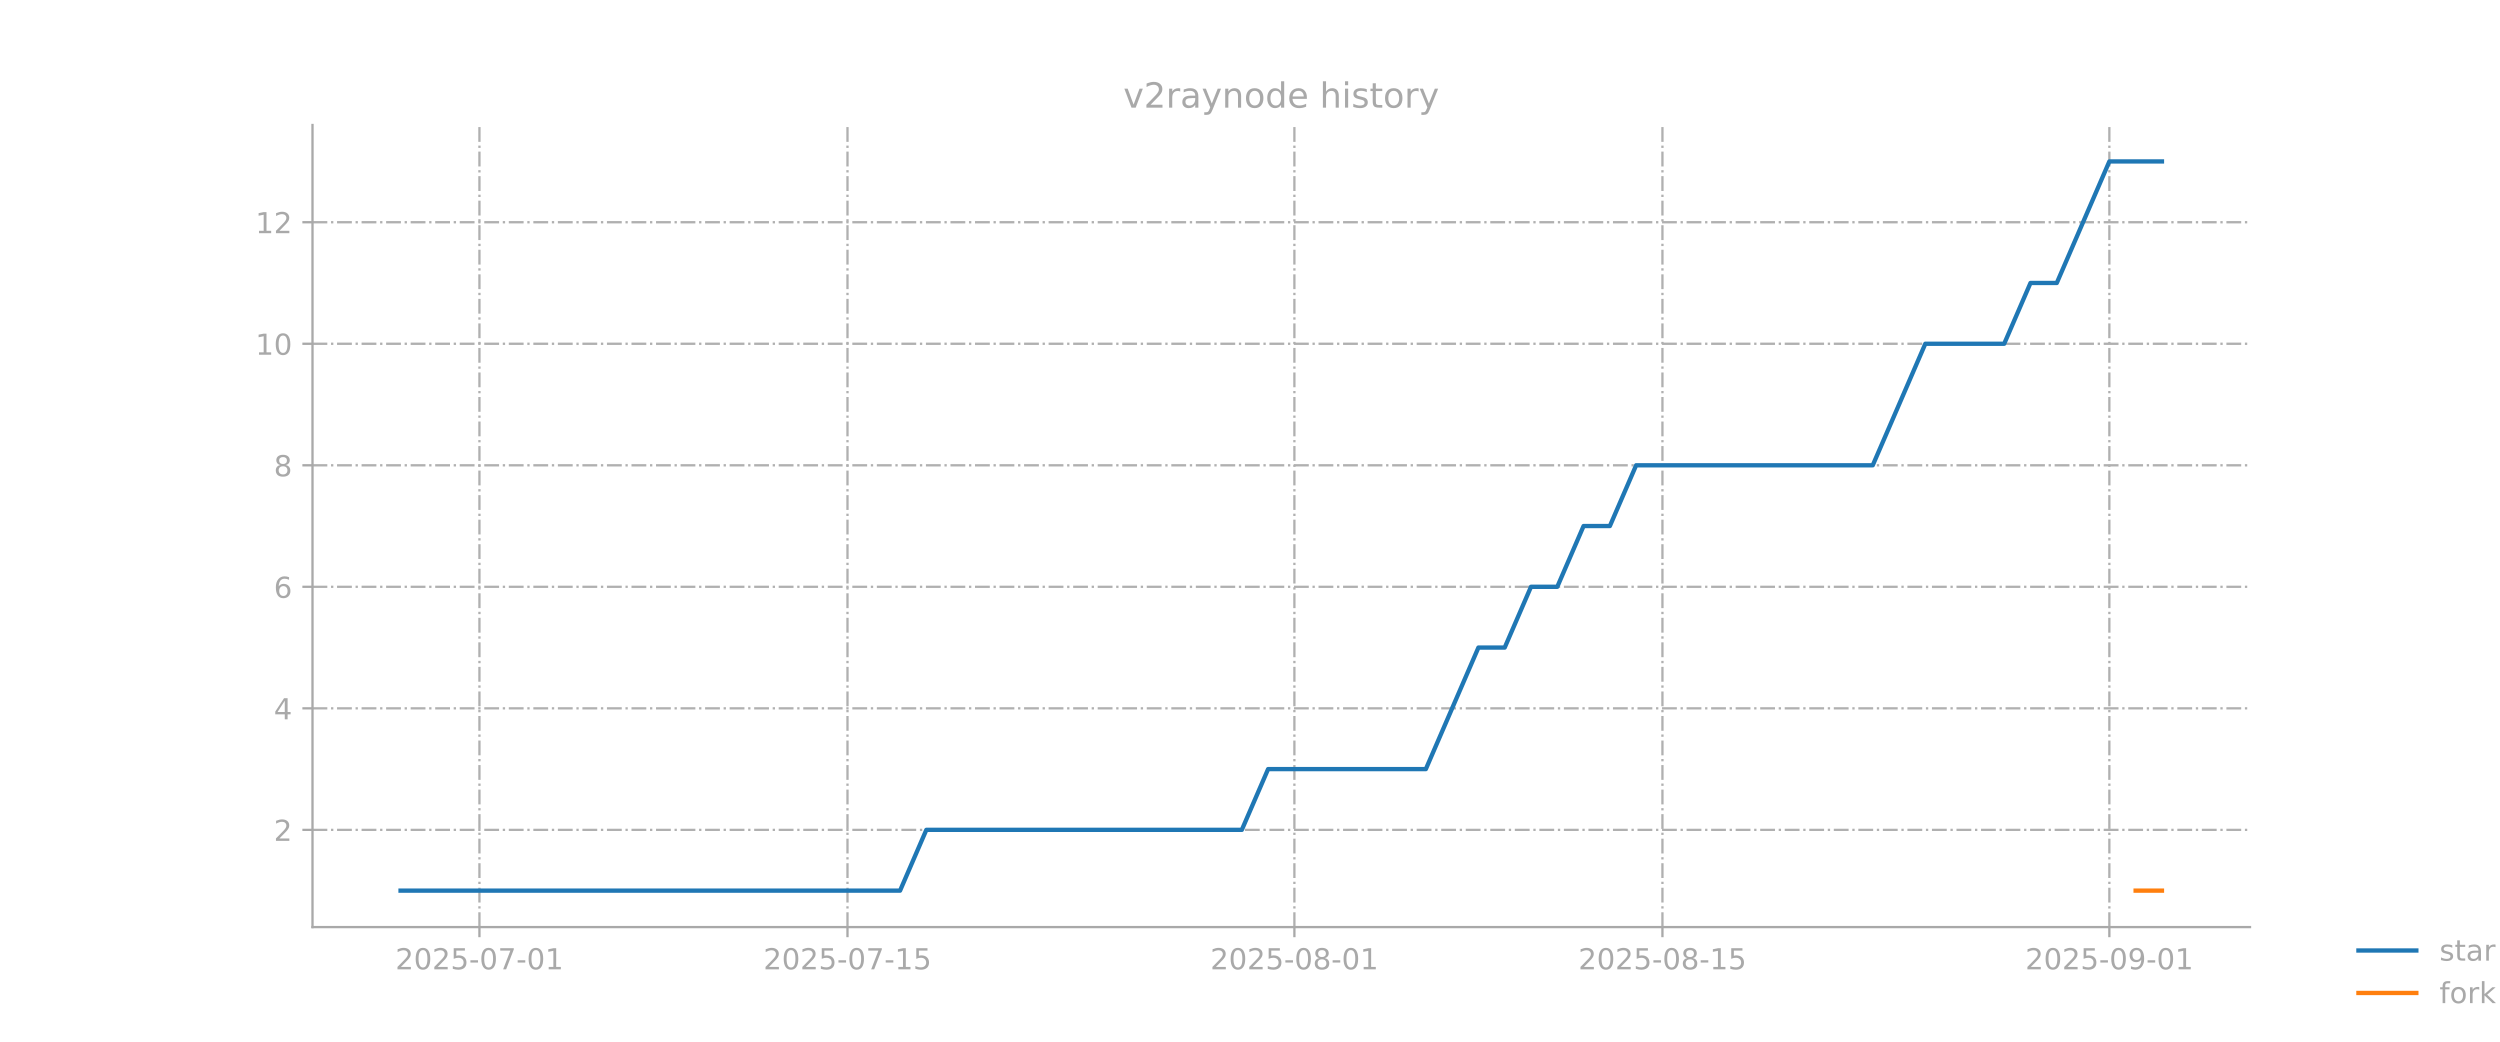
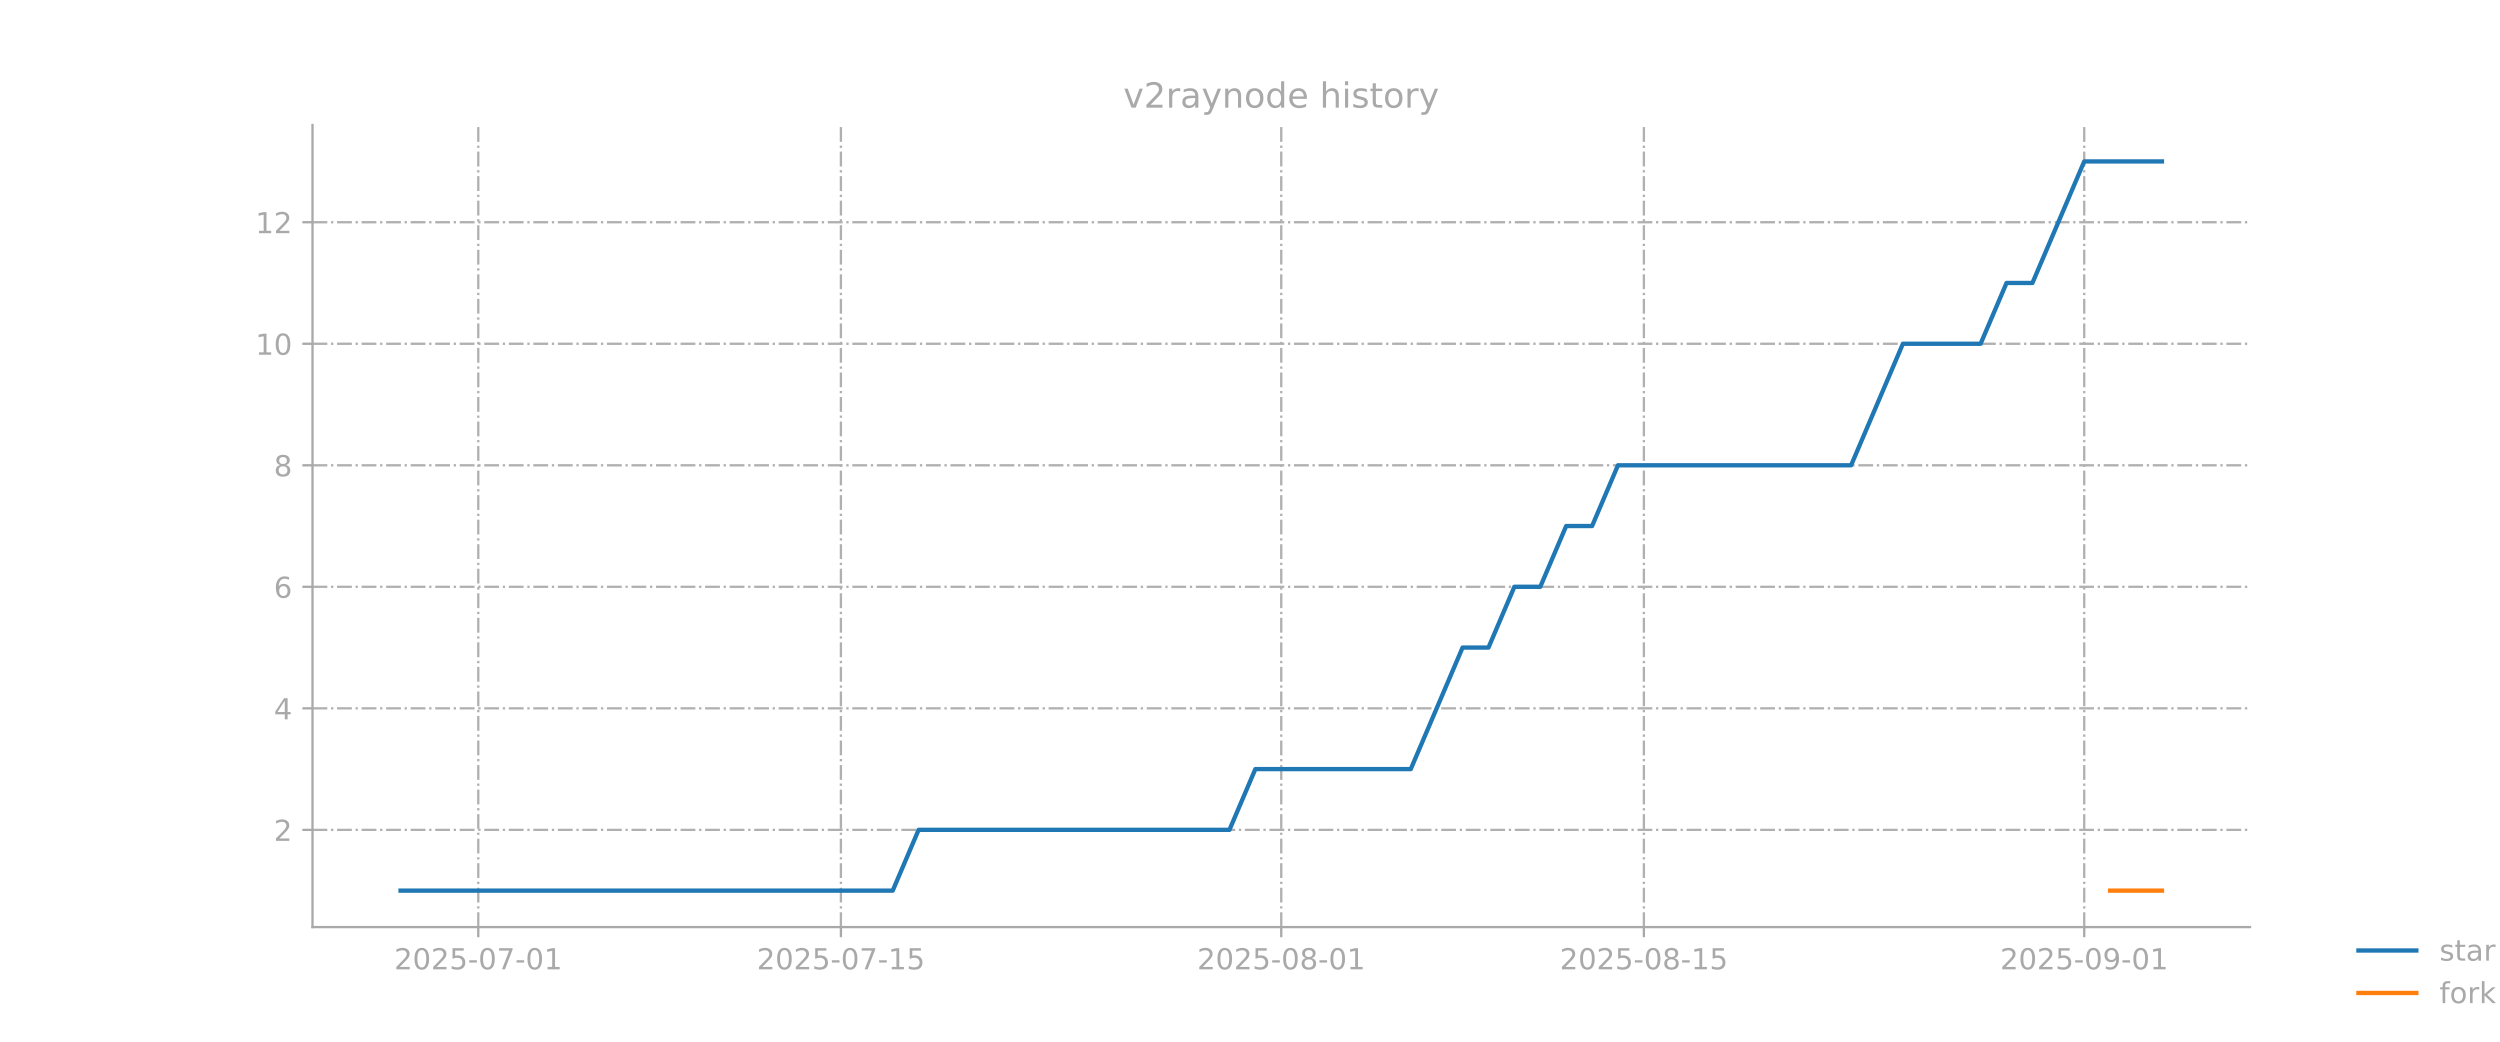
<svg xmlns="http://www.w3.org/2000/svg" xmlns:xlink="http://www.w3.org/1999/xlink" width="864pt" height="360pt" viewBox="0 0 864 360" version="1.1">
  <defs>
    <style type="text/css">*{stroke-linejoin: round; stroke-linecap: butt}</style>
  </defs>
  <g id="figure_1">
    <g id="patch_1">
      <path d="M 0 360  L 864 360  L 864 0  L 0 0  L 0 360  z " style="fill: none; opacity: 0" />
    </g>
    <g id="axes_1">
      <g id="patch_2">
        <path d="M 108 320.4  L 777.6 320.4  L 777.6 43.2  L 108 43.2  L 108 320.4  z " style="fill: none; opacity: 0" />
      </g>
      <g id="matplotlib.axis_1">
        <g id="xtick_1">
          <g id="line2d_1">
-             <path d="M 165.693 320.4  L 165.693 43.2  " clip-path="url(#p4f92b508c9)" style="fill: none; stroke-dasharray: 5.12,1.28,0.8,1.28; stroke-dashoffset: 0; stroke: #b0b0b0; stroke-width: 0.8" />
+             <path d="M 165.292 320.4  L 165.292 43.2  " clip-path="url(#pe88007d9c1)" style="fill: none; stroke-dasharray: 5.12,1.28,0.8,1.28; stroke-dashoffset: 0; stroke: #b0b0b0; stroke-width: 0.8" />
          </g>
          <g id="line2d_2">
            <defs>
-               <path id="mce7ef83ff1" d="M 0 0  L 0 3.5  " style="stroke: #a9a9a9; stroke-width: 0.8" />
+               <path id="m174db001c8" d="M 0 0  L 0 3.5  " style="stroke: #a9a9a9; stroke-width: 0.8" />
            </defs>
            <g>
-               <use xlink:href="#mce7ef83ff1" x="165.693" y="320.4" style="fill: #a9a9a9; stroke: #a9a9a9; stroke-width: 0.8" />
+               <use xlink:href="#m174db001c8" x="165.292" y="320.4" style="fill: #a9a9a9; stroke: #a9a9a9; stroke-width: 0.8" />
            </g>
          </g>
          <g id="text_1">
-             <g style="fill: #a9a9a9" transform="translate(136.635 334.9984) scale(0.1 -0.1)">
+             <g style="fill: #a9a9a9" transform="translate(136.2342 334.9984) scale(0.1 -0.1)">
              <defs>
                <path id="DejaVuSans-32" d="M 1228 531  L 3431 531  L 3431 0  L 469 0  L 469 531  Q 828 903 1448 1529  Q 2069 2156 2228 2338  Q 2531 2678 2651 2914  Q 2772 3150 2772 3378  Q 2772 3750 2511 3984  Q 2250 4219 1831 4219  Q 1534 4219 1204 4116  Q 875 4013 500 3803  L 500 4441  Q 881 4594 1212 4672  Q 1544 4750 1819 4750  Q 2544 4750 2975 4387  Q 3406 4025 3406 3419  Q 3406 3131 3298 2873  Q 3191 2616 2906 2266  Q 2828 2175 2409 1742  Q 1991 1309 1228 531  z " transform="scale(0.015625)" />
                <path id="DejaVuSans-30" d="M 2034 4250  Q 1547 4250 1301 3770  Q 1056 3291 1056 2328  Q 1056 1369 1301 889  Q 1547 409 2034 409  Q 2525 409 2770 889  Q 3016 1369 3016 2328  Q 3016 3291 2770 3770  Q 2525 4250 2034 4250  z M 2034 4750  Q 2819 4750 3233 4129  Q 3647 3509 3647 2328  Q 3647 1150 3233 529  Q 2819 -91 2034 -91  Q 1250 -91 836 529  Q 422 1150 422 2328  Q 422 3509 836 4129  Q 1250 4750 2034 4750  z " transform="scale(0.015625)" />
                <path id="DejaVuSans-35" d="M 691 4666  L 3169 4666  L 3169 4134  L 1269 4134  L 1269 2991  Q 1406 3038 1543 3061  Q 1681 3084 1819 3084  Q 2600 3084 3056 2656  Q 3513 2228 3513 1497  Q 3513 744 3044 326  Q 2575 -91 1722 -91  Q 1428 -91 1123 -41  Q 819 9 494 109  L 494 744  Q 775 591 1075 516  Q 1375 441 1709 441  Q 2250 441 2565 725  Q 2881 1009 2881 1497  Q 2881 1984 2565 2268  Q 2250 2553 1709 2553  Q 1456 2553 1204 2497  Q 953 2441 691 2322  L 691 4666  z " transform="scale(0.015625)" />
                <path id="DejaVuSans-2d" d="M 313 2009  L 1997 2009  L 1997 1497  L 313 1497  L 313 2009  z " transform="scale(0.015625)" />
                <path id="DejaVuSans-37" d="M 525 4666  L 3525 4666  L 3525 4397  L 1831 0  L 1172 0  L 2766 4134  L 525 4134  L 525 4666  z " transform="scale(0.015625)" />
                <path id="DejaVuSans-31" d="M 794 531  L 1825 531  L 1825 4091  L 703 3866  L 703 4441  L 1819 4666  L 2450 4666  L 2450 531  L 3481 531  L 3481 0  L 794 0  L 794 531  z " transform="scale(0.015625)" />
              </defs>
              <use xlink:href="#DejaVuSans-32" />
              <use xlink:href="#DejaVuSans-30" transform="translate(63.62305 0)" />
              <use xlink:href="#DejaVuSans-32" transform="translate(127.2461 0)" />
              <use xlink:href="#DejaVuSans-35" transform="translate(190.8691 0)" />
              <use xlink:href="#DejaVuSans-2d" transform="translate(254.4922 0)" />
              <use xlink:href="#DejaVuSans-30" transform="translate(290.5762 0)" />
              <use xlink:href="#DejaVuSans-37" transform="translate(354.1992 0)" />
              <use xlink:href="#DejaVuSans-2d" transform="translate(417.8223 0)" />
              <use xlink:href="#DejaVuSans-30" transform="translate(453.9062 0)" />
              <use xlink:href="#DejaVuSans-31" transform="translate(517.5293 0)" />
            </g>
          </g>
        </g>
        <g id="xtick_2">
          <g id="line2d_3">
-             <path d="M 292.89 320.4  L 292.89 43.2  " clip-path="url(#p4f92b508c9)" style="fill: none; stroke-dasharray: 5.12,1.28,0.8,1.28; stroke-dashoffset: 0; stroke: #b0b0b0; stroke-width: 0.8" />
+             <path d="M 290.618 320.4  L 290.618 43.2  " clip-path="url(#pe88007d9c1)" style="fill: none; stroke-dasharray: 5.12,1.28,0.8,1.28; stroke-dashoffset: 0; stroke: #b0b0b0; stroke-width: 0.8" />
          </g>
          <g id="line2d_4">
            <g>
-               <use xlink:href="#mce7ef83ff1" x="292.89" y="320.4" style="fill: #a9a9a9; stroke: #a9a9a9; stroke-width: 0.8" />
+               <use xlink:href="#m174db001c8" x="290.618" y="320.4" style="fill: #a9a9a9; stroke: #a9a9a9; stroke-width: 0.8" />
            </g>
          </g>
          <g id="text_2">
-             <g style="fill: #a9a9a9" transform="translate(263.8317 334.9984) scale(0.1 -0.1)">
+             <g style="fill: #a9a9a9" transform="translate(261.5604 334.9984) scale(0.1 -0.1)">
              <use xlink:href="#DejaVuSans-32" />
              <use xlink:href="#DejaVuSans-30" transform="translate(63.62305 0)" />
              <use xlink:href="#DejaVuSans-32" transform="translate(127.2461 0)" />
              <use xlink:href="#DejaVuSans-35" transform="translate(190.8691 0)" />
              <use xlink:href="#DejaVuSans-2d" transform="translate(254.4922 0)" />
              <use xlink:href="#DejaVuSans-30" transform="translate(290.5762 0)" />
              <use xlink:href="#DejaVuSans-37" transform="translate(354.1992 0)" />
              <use xlink:href="#DejaVuSans-2d" transform="translate(417.8223 0)" />
              <use xlink:href="#DejaVuSans-31" transform="translate(453.9062 0)" />
              <use xlink:href="#DejaVuSans-35" transform="translate(517.5293 0)" />
            </g>
          </g>
        </g>
        <g id="xtick_3">
          <g id="line2d_5">
-             <path d="M 447.343 320.4  L 447.343 43.2  " clip-path="url(#p4f92b508c9)" style="fill: none; stroke-dasharray: 5.12,1.28,0.8,1.28; stroke-dashoffset: 0; stroke: #b0b0b0; stroke-width: 0.8" />
+             <path d="M 442.8 320.4  L 442.8 43.2  " clip-path="url(#pe88007d9c1)" style="fill: none; stroke-dasharray: 5.12,1.28,0.8,1.28; stroke-dashoffset: 0; stroke: #b0b0b0; stroke-width: 0.8" />
          </g>
          <g id="line2d_6">
            <g>
-               <use xlink:href="#mce7ef83ff1" x="447.343" y="320.4" style="fill: #a9a9a9; stroke: #a9a9a9; stroke-width: 0.8" />
+               <use xlink:href="#m174db001c8" x="442.8" y="320.4" style="fill: #a9a9a9; stroke: #a9a9a9; stroke-width: 0.8" />
            </g>
          </g>
          <g id="text_3">
-             <g style="fill: #a9a9a9" transform="translate(418.2849 334.9984) scale(0.1 -0.1)">
+             <g style="fill: #a9a9a9" transform="translate(413.7422 334.9984) scale(0.1 -0.1)">
              <defs>
                <path id="DejaVuSans-38" d="M 2034 2216  Q 1584 2216 1326 1975  Q 1069 1734 1069 1313  Q 1069 891 1326 650  Q 1584 409 2034 409  Q 2484 409 2743 651  Q 3003 894 3003 1313  Q 3003 1734 2745 1975  Q 2488 2216 2034 2216  z M 1403 2484  Q 997 2584 770 2862  Q 544 3141 544 3541  Q 544 4100 942 4425  Q 1341 4750 2034 4750  Q 2731 4750 3128 4425  Q 3525 4100 3525 3541  Q 3525 3141 3298 2862  Q 3072 2584 2669 2484  Q 3125 2378 3379 2068  Q 3634 1759 3634 1313  Q 3634 634 3220 271  Q 2806 -91 2034 -91  Q 1263 -91 848 271  Q 434 634 434 1313  Q 434 1759 690 2068  Q 947 2378 1403 2484  z M 1172 3481  Q 1172 3119 1398 2916  Q 1625 2713 2034 2713  Q 2441 2713 2670 2916  Q 2900 3119 2900 3481  Q 2900 3844 2670 4047  Q 2441 4250 2034 4250  Q 1625 4250 1398 4047  Q 1172 3844 1172 3481  z " transform="scale(0.015625)" />
              </defs>
              <use xlink:href="#DejaVuSans-32" />
              <use xlink:href="#DejaVuSans-30" transform="translate(63.62305 0)" />
              <use xlink:href="#DejaVuSans-32" transform="translate(127.2461 0)" />
              <use xlink:href="#DejaVuSans-35" transform="translate(190.8691 0)" />
              <use xlink:href="#DejaVuSans-2d" transform="translate(254.4922 0)" />
              <use xlink:href="#DejaVuSans-30" transform="translate(290.5762 0)" />
              <use xlink:href="#DejaVuSans-38" transform="translate(354.1992 0)" />
              <use xlink:href="#DejaVuSans-2d" transform="translate(417.8223 0)" />
              <use xlink:href="#DejaVuSans-30" transform="translate(453.9062 0)" />
              <use xlink:href="#DejaVuSans-31" transform="translate(517.5293 0)" />
            </g>
          </g>
        </g>
        <g id="xtick_4">
          <g id="line2d_7">
-             <path d="M 574.539 320.4  L 574.539 43.2  " clip-path="url(#p4f92b508c9)" style="fill: none; stroke-dasharray: 5.12,1.28,0.8,1.28; stroke-dashoffset: 0; stroke: #b0b0b0; stroke-width: 0.8" />
+             <path d="M 568.126 320.4  L 568.126 43.2  " clip-path="url(#pe88007d9c1)" style="fill: none; stroke-dasharray: 5.12,1.28,0.8,1.28; stroke-dashoffset: 0; stroke: #b0b0b0; stroke-width: 0.8" />
          </g>
          <g id="line2d_8">
            <g>
-               <use xlink:href="#mce7ef83ff1" x="574.539" y="320.4" style="fill: #a9a9a9; stroke: #a9a9a9; stroke-width: 0.8" />
+               <use xlink:href="#m174db001c8" x="568.126" y="320.4" style="fill: #a9a9a9; stroke: #a9a9a9; stroke-width: 0.8" />
            </g>
          </g>
          <g id="text_4">
-             <g style="fill: #a9a9a9" transform="translate(545.4817 334.9984) scale(0.1 -0.1)">
+             <g style="fill: #a9a9a9" transform="translate(539.0684 334.9984) scale(0.1 -0.1)">
              <use xlink:href="#DejaVuSans-32" />
              <use xlink:href="#DejaVuSans-30" transform="translate(63.62305 0)" />
              <use xlink:href="#DejaVuSans-32" transform="translate(127.2461 0)" />
              <use xlink:href="#DejaVuSans-35" transform="translate(190.8691 0)" />
              <use xlink:href="#DejaVuSans-2d" transform="translate(254.4922 0)" />
              <use xlink:href="#DejaVuSans-30" transform="translate(290.5762 0)" />
              <use xlink:href="#DejaVuSans-38" transform="translate(354.1992 0)" />
              <use xlink:href="#DejaVuSans-2d" transform="translate(417.8223 0)" />
              <use xlink:href="#DejaVuSans-31" transform="translate(453.9062 0)" />
              <use xlink:href="#DejaVuSans-35" transform="translate(517.5293 0)" />
            </g>
          </g>
        </g>
        <g id="xtick_5">
          <g id="line2d_9">
-             <path d="M 728.993 320.4  L 728.993 43.2  " clip-path="url(#p4f92b508c9)" style="fill: none; stroke-dasharray: 5.12,1.28,0.8,1.28; stroke-dashoffset: 0; stroke: #b0b0b0; stroke-width: 0.8" />
+             <path d="M 720.308 320.4  L 720.308 43.2  " clip-path="url(#pe88007d9c1)" style="fill: none; stroke-dasharray: 5.12,1.28,0.8,1.28; stroke-dashoffset: 0; stroke: #b0b0b0; stroke-width: 0.8" />
          </g>
          <g id="line2d_10">
            <g>
-               <use xlink:href="#mce7ef83ff1" x="728.993" y="320.4" style="fill: #a9a9a9; stroke: #a9a9a9; stroke-width: 0.8" />
+               <use xlink:href="#m174db001c8" x="720.308" y="320.4" style="fill: #a9a9a9; stroke: #a9a9a9; stroke-width: 0.8" />
            </g>
          </g>
          <g id="text_5">
-             <g style="fill: #a9a9a9" transform="translate(699.9349 334.9984) scale(0.1 -0.1)">
+             <g style="fill: #a9a9a9" transform="translate(691.2502 334.9984) scale(0.1 -0.1)">
              <defs>
                <path id="DejaVuSans-39" d="M 703 97  L 703 672  Q 941 559 1184 500  Q 1428 441 1663 441  Q 2288 441 2617 861  Q 2947 1281 2994 2138  Q 2813 1869 2534 1725  Q 2256 1581 1919 1581  Q 1219 1581 811 2004  Q 403 2428 403 3163  Q 403 3881 828 4315  Q 1253 4750 1959 4750  Q 2769 4750 3195 4129  Q 3622 3509 3622 2328  Q 3622 1225 3098 567  Q 2575 -91 1691 -91  Q 1453 -91 1209 -44  Q 966 3 703 97  z M 1959 2075  Q 2384 2075 2632 2365  Q 2881 2656 2881 3163  Q 2881 3666 2632 3958  Q 2384 4250 1959 4250  Q 1534 4250 1286 3958  Q 1038 3666 1038 3163  Q 1038 2656 1286 2365  Q 1534 2075 1959 2075  z " transform="scale(0.015625)" />
              </defs>
              <use xlink:href="#DejaVuSans-32" />
              <use xlink:href="#DejaVuSans-30" transform="translate(63.62305 0)" />
              <use xlink:href="#DejaVuSans-32" transform="translate(127.2461 0)" />
              <use xlink:href="#DejaVuSans-35" transform="translate(190.8691 0)" />
              <use xlink:href="#DejaVuSans-2d" transform="translate(254.4922 0)" />
              <use xlink:href="#DejaVuSans-30" transform="translate(290.5762 0)" />
              <use xlink:href="#DejaVuSans-39" transform="translate(354.1992 0)" />
              <use xlink:href="#DejaVuSans-2d" transform="translate(417.8223 0)" />
              <use xlink:href="#DejaVuSans-30" transform="translate(453.9062 0)" />
              <use xlink:href="#DejaVuSans-31" transform="translate(517.5293 0)" />
            </g>
          </g>
        </g>
      </g>
      <g id="matplotlib.axis_2">
        <g id="ytick_1">
          <g id="line2d_11">
-             <path d="M 108 286.8  L 777.6 286.8  " clip-path="url(#p4f92b508c9)" style="fill: none; stroke-dasharray: 5.12,1.28,0.8,1.28; stroke-dashoffset: 0; stroke: #b0b0b0; stroke-width: 0.8" />
+             <path d="M 108 286.8  L 777.6 286.8  " clip-path="url(#pe88007d9c1)" style="fill: none; stroke-dasharray: 5.12,1.28,0.8,1.28; stroke-dashoffset: 0; stroke: #b0b0b0; stroke-width: 0.8" />
          </g>
          <g id="line2d_12">
            <defs>
-               <path id="m2454f78657" d="M 0 0  L -3.5 0  " style="stroke: #a9a9a9; stroke-width: 0.8" />
+               <path id="m6d0daec310" d="M 0 0  L -3.5 0  " style="stroke: #a9a9a9; stroke-width: 0.8" />
            </defs>
            <g>
-               <use xlink:href="#m2454f78657" x="108" y="286.8" style="fill: #a9a9a9; stroke: #a9a9a9; stroke-width: 0.8" />
+               <use xlink:href="#m6d0daec310" x="108" y="286.8" style="fill: #a9a9a9; stroke: #a9a9a9; stroke-width: 0.8" />
            </g>
          </g>
          <g id="text_6">
            <g style="fill: #a9a9a9" transform="translate(94.6375 290.5992) scale(0.1 -0.1)">
              <use xlink:href="#DejaVuSans-32" />
            </g>
          </g>
        </g>
        <g id="ytick_2">
          <g id="line2d_13">
-             <path d="M 108 244.8  L 777.6 244.8  " clip-path="url(#p4f92b508c9)" style="fill: none; stroke-dasharray: 5.12,1.28,0.8,1.28; stroke-dashoffset: 0; stroke: #b0b0b0; stroke-width: 0.8" />
+             <path d="M 108 244.8  L 777.6 244.8  " clip-path="url(#pe88007d9c1)" style="fill: none; stroke-dasharray: 5.12,1.28,0.8,1.28; stroke-dashoffset: 0; stroke: #b0b0b0; stroke-width: 0.8" />
          </g>
          <g id="line2d_14">
            <g>
-               <use xlink:href="#m2454f78657" x="108" y="244.8" style="fill: #a9a9a9; stroke: #a9a9a9; stroke-width: 0.8" />
+               <use xlink:href="#m6d0daec310" x="108" y="244.8" style="fill: #a9a9a9; stroke: #a9a9a9; stroke-width: 0.8" />
            </g>
          </g>
          <g id="text_7">
            <g style="fill: #a9a9a9" transform="translate(94.6375 248.5992) scale(0.1 -0.1)">
              <defs>
                <path id="DejaVuSans-34" d="M 2419 4116  L 825 1625  L 2419 1625  L 2419 4116  z M 2253 4666  L 3047 4666  L 3047 1625  L 3713 1625  L 3713 1100  L 3047 1100  L 3047 0  L 2419 0  L 2419 1100  L 313 1100  L 313 1709  L 2253 4666  z " transform="scale(0.015625)" />
              </defs>
              <use xlink:href="#DejaVuSans-34" />
            </g>
          </g>
        </g>
        <g id="ytick_3">
          <g id="line2d_15">
-             <path d="M 108 202.8  L 777.6 202.8  " clip-path="url(#p4f92b508c9)" style="fill: none; stroke-dasharray: 5.12,1.28,0.8,1.28; stroke-dashoffset: 0; stroke: #b0b0b0; stroke-width: 0.8" />
+             <path d="M 108 202.8  L 777.6 202.8  " clip-path="url(#pe88007d9c1)" style="fill: none; stroke-dasharray: 5.12,1.28,0.8,1.28; stroke-dashoffset: 0; stroke: #b0b0b0; stroke-width: 0.8" />
          </g>
          <g id="line2d_16">
            <g>
-               <use xlink:href="#m2454f78657" x="108" y="202.8" style="fill: #a9a9a9; stroke: #a9a9a9; stroke-width: 0.8" />
+               <use xlink:href="#m6d0daec310" x="108" y="202.8" style="fill: #a9a9a9; stroke: #a9a9a9; stroke-width: 0.8" />
            </g>
          </g>
          <g id="text_8">
            <g style="fill: #a9a9a9" transform="translate(94.6375 206.5992) scale(0.1 -0.1)">
              <defs>
                <path id="DejaVuSans-36" d="M 2113 2584  Q 1688 2584 1439 2293  Q 1191 2003 1191 1497  Q 1191 994 1439 701  Q 1688 409 2113 409  Q 2538 409 2786 701  Q 3034 994 3034 1497  Q 3034 2003 2786 2293  Q 2538 2584 2113 2584  z M 3366 4563  L 3366 3988  Q 3128 4100 2886 4159  Q 2644 4219 2406 4219  Q 1781 4219 1451 3797  Q 1122 3375 1075 2522  Q 1259 2794 1537 2939  Q 1816 3084 2150 3084  Q 2853 3084 3261 2657  Q 3669 2231 3669 1497  Q 3669 778 3244 343  Q 2819 -91 2113 -91  Q 1303 -91 875 529  Q 447 1150 447 2328  Q 447 3434 972 4092  Q 1497 4750 2381 4750  Q 2619 4750 2861 4703  Q 3103 4656 3366 4563  z " transform="scale(0.015625)" />
              </defs>
              <use xlink:href="#DejaVuSans-36" />
            </g>
          </g>
        </g>
        <g id="ytick_4">
          <g id="line2d_17">
-             <path d="M 108 160.8  L 777.6 160.8  " clip-path="url(#p4f92b508c9)" style="fill: none; stroke-dasharray: 5.12,1.28,0.8,1.28; stroke-dashoffset: 0; stroke: #b0b0b0; stroke-width: 0.8" />
+             <path d="M 108 160.8  L 777.6 160.8  " clip-path="url(#pe88007d9c1)" style="fill: none; stroke-dasharray: 5.12,1.28,0.8,1.28; stroke-dashoffset: 0; stroke: #b0b0b0; stroke-width: 0.8" />
          </g>
          <g id="line2d_18">
            <g>
-               <use xlink:href="#m2454f78657" x="108" y="160.8" style="fill: #a9a9a9; stroke: #a9a9a9; stroke-width: 0.8" />
+               <use xlink:href="#m6d0daec310" x="108" y="160.8" style="fill: #a9a9a9; stroke: #a9a9a9; stroke-width: 0.8" />
            </g>
          </g>
          <g id="text_9">
            <g style="fill: #a9a9a9" transform="translate(94.6375 164.5992) scale(0.1 -0.1)">
              <use xlink:href="#DejaVuSans-38" />
            </g>
          </g>
        </g>
        <g id="ytick_5">
          <g id="line2d_19">
-             <path d="M 108 118.8  L 777.6 118.8  " clip-path="url(#p4f92b508c9)" style="fill: none; stroke-dasharray: 5.12,1.28,0.8,1.28; stroke-dashoffset: 0; stroke: #b0b0b0; stroke-width: 0.8" />
+             <path d="M 108 118.8  L 777.6 118.8  " clip-path="url(#pe88007d9c1)" style="fill: none; stroke-dasharray: 5.12,1.28,0.8,1.28; stroke-dashoffset: 0; stroke: #b0b0b0; stroke-width: 0.8" />
          </g>
          <g id="line2d_20">
            <g>
-               <use xlink:href="#m2454f78657" x="108" y="118.8" style="fill: #a9a9a9; stroke: #a9a9a9; stroke-width: 0.8" />
+               <use xlink:href="#m6d0daec310" x="108" y="118.8" style="fill: #a9a9a9; stroke: #a9a9a9; stroke-width: 0.8" />
            </g>
          </g>
          <g id="text_10">
            <g style="fill: #a9a9a9" transform="translate(88.275 122.5992) scale(0.1 -0.1)">
              <use xlink:href="#DejaVuSans-31" />
              <use xlink:href="#DejaVuSans-30" transform="translate(63.62305 0)" />
            </g>
          </g>
        </g>
        <g id="ytick_6">
          <g id="line2d_21">
-             <path d="M 108 76.8  L 777.6 76.8  " clip-path="url(#p4f92b508c9)" style="fill: none; stroke-dasharray: 5.12,1.28,0.8,1.28; stroke-dashoffset: 0; stroke: #b0b0b0; stroke-width: 0.8" />
+             <path d="M 108 76.8  L 777.6 76.8  " clip-path="url(#pe88007d9c1)" style="fill: none; stroke-dasharray: 5.12,1.28,0.8,1.28; stroke-dashoffset: 0; stroke: #b0b0b0; stroke-width: 0.8" />
          </g>
          <g id="line2d_22">
            <g>
-               <use xlink:href="#m2454f78657" x="108" y="76.8" style="fill: #a9a9a9; stroke: #a9a9a9; stroke-width: 0.8" />
+               <use xlink:href="#m6d0daec310" x="108" y="76.8" style="fill: #a9a9a9; stroke: #a9a9a9; stroke-width: 0.8" />
            </g>
          </g>
          <g id="text_11">
            <g style="fill: #a9a9a9" transform="translate(88.275 80.59922) scale(0.1 -0.1)">
              <use xlink:href="#DejaVuSans-31" />
              <use xlink:href="#DejaVuSans-32" transform="translate(63.62305 0)" />
            </g>
          </g>
        </g>
      </g>
      <g id="line2d_23">
-         <path d="M 138.436 307.8  L 147.522 307.8  L 156.607 307.8  L 165.693 307.8  L 174.778 307.8  L 183.864 307.8  L 192.949 307.8  L 202.035 307.8  L 211.12 307.8  L 220.206 307.8  L 229.291 307.8  L 238.377 307.8  L 247.462 307.8  L 256.548 307.8  L 265.633 307.8  L 274.719 307.8  L 283.804 307.8  L 292.89 307.8  L 301.975 307.8  L 311.061 307.8  L 320.146 286.8  L 329.231 286.8  L 338.317 286.8  L 347.402 286.8  L 356.488 286.8  L 365.573 286.8  L 374.659 286.8  L 383.744 286.8  L 392.83 286.8  L 401.915 286.8  L 411.001 286.8  L 420.086 286.8  L 429.172 286.8  L 438.257 265.8  L 447.343 265.8  L 456.428 265.8  L 465.514 265.8  L 474.599 265.8  L 483.685 265.8  L 492.77 265.8  L 501.856 244.8  L 510.941 223.8  L 520.027 223.8  L 529.112 202.8  L 538.198 202.8  L 547.283 181.8  L 556.369 181.8  L 565.454 160.8  L 574.539 160.8  L 583.625 160.8  L 592.71 160.8  L 601.796 160.8  L 610.881 160.8  L 619.967 160.8  L 629.052 160.8  L 638.138 160.8  L 647.223 160.8  L 656.309 139.8  L 665.394 118.8  L 674.48 118.8  L 683.565 118.8  L 692.651 118.8  L 701.736 97.8  L 710.822 97.8  L 719.907 76.8  L 728.993 55.8  L 738.078 55.8  L 747.164 55.8  " clip-path="url(#p4f92b508c9)" style="fill: none; stroke: #1f77b4; stroke-width: 1.5; stroke-linecap: square" />
+         <path d="M 138.436 307.8  L 147.388 307.8  L 156.34 307.8  L 165.292 307.8  L 174.244 307.8  L 183.196 307.8  L 192.148 307.8  L 201.099 307.8  L 210.051 307.8  L 219.003 307.8  L 227.955 307.8  L 236.907 307.8  L 245.859 307.8  L 254.811 307.8  L 263.763 307.8  L 272.714 307.8  L 281.666 307.8  L 290.618 307.8  L 299.57 307.8  L 308.522 307.8  L 317.474 286.8  L 326.426 286.8  L 335.378 286.8  L 344.329 286.8  L 353.281 286.8  L 362.233 286.8  L 371.185 286.8  L 380.137 286.8  L 389.089 286.8  L 398.041 286.8  L 406.993 286.8  L 415.944 286.8  L 424.896 286.8  L 433.848 265.8  L 442.8 265.8  L 451.752 265.8  L 460.704 265.8  L 469.656 265.8  L 478.607 265.8  L 487.559 265.8  L 496.511 244.8  L 505.463 223.8  L 514.415 223.8  L 523.367 202.8  L 532.319 202.8  L 541.271 181.8  L 550.222 181.8  L 559.174 160.8  L 568.126 160.8  L 577.078 160.8  L 586.03 160.8  L 594.982 160.8  L 603.934 160.8  L 612.886 160.8  L 621.837 160.8  L 630.789 160.8  L 639.741 160.8  L 648.693 139.8  L 657.645 118.8  L 666.597 118.8  L 675.549 118.8  L 684.501 118.8  L 693.452 97.8  L 702.404 97.8  L 711.356 76.8  L 720.308 55.8  L 729.26 55.8  L 738.212 55.8  L 747.164 55.8  " clip-path="url(#pe88007d9c1)" style="fill: none; stroke: #1f77b4; stroke-width: 1.5; stroke-linecap: square" />
      </g>
      <g id="line2d_24">
-         <path d="M 738.078 307.8  L 747.164 307.8  " clip-path="url(#p4f92b508c9)" style="fill: none; stroke: #ff7f0e; stroke-width: 1.5; stroke-linecap: square" />
+         <path d="M 729.26 307.8  L 738.212 307.8  L 747.164 307.8  " clip-path="url(#pe88007d9c1)" style="fill: none; stroke: #ff7f0e; stroke-width: 1.5; stroke-linecap: square" />
      </g>
      <g id="patch_3">
        <path d="M 108 320.4  L 108 43.2  " style="fill: none; stroke: #a9a9a9; stroke-width: 0.8; stroke-linejoin: miter; stroke-linecap: square" />
      </g>
      <g id="patch_4">
        <path d="M 777.6 320.4  L 777.6 43.2  " style="fill: none" />
      </g>
      <g id="patch_5">
        <path d="M 108 320.4  L 777.6 320.4  " style="fill: none; stroke: #a9a9a9; stroke-width: 0.8; stroke-linejoin: miter; stroke-linecap: square" />
      </g>
      <g id="patch_6">
        <path d="M 108 43.2  L 777.6 43.2  " style="fill: none" />
      </g>
      <g id="text_12">
        <g style="fill: #a9a9a9" transform="translate(388.2188 37.2) scale(0.12 -0.12)">
          <defs>
            <path id="DejaVuSans-76" d="M 191 3500  L 800 3500  L 1894 563  L 2988 3500  L 3597 3500  L 2284 0  L 1503 0  L 191 3500  z " transform="scale(0.015625)" />
            <path id="DejaVuSans-72" d="M 2631 2963  Q 2534 3019 2420 3045  Q 2306 3072 2169 3072  Q 1681 3072 1420 2755  Q 1159 2438 1159 1844  L 1159 0  L 581 0  L 581 3500  L 1159 3500  L 1159 2956  Q 1341 3275 1631 3429  Q 1922 3584 2338 3584  Q 2397 3584 2469 3576  Q 2541 3569 2628 3553  L 2631 2963  z " transform="scale(0.015625)" />
            <path id="DejaVuSans-61" d="M 2194 1759  Q 1497 1759 1228 1600  Q 959 1441 959 1056  Q 959 750 1161 570  Q 1363 391 1709 391  Q 2188 391 2477 730  Q 2766 1069 2766 1631  L 2766 1759  L 2194 1759  z M 3341 1997  L 3341 0  L 2766 0  L 2766 531  Q 2569 213 2275 61  Q 1981 -91 1556 -91  Q 1019 -91 701 211  Q 384 513 384 1019  Q 384 1609 779 1909  Q 1175 2209 1959 2209  L 2766 2209  L 2766 2266  Q 2766 2663 2505 2880  Q 2244 3097 1772 3097  Q 1472 3097 1187 3025  Q 903 2953 641 2809  L 641 3341  Q 956 3463 1253 3523  Q 1550 3584 1831 3584  Q 2591 3584 2966 3190  Q 3341 2797 3341 1997  z " transform="scale(0.015625)" />
            <path id="DejaVuSans-79" d="M 2059 -325  Q 1816 -950 1584 -1140  Q 1353 -1331 966 -1331  L 506 -1331  L 506 -850  L 844 -850  Q 1081 -850 1212 -737  Q 1344 -625 1503 -206  L 1606 56  L 191 3500  L 800 3500  L 1894 763  L 2988 3500  L 3597 3500  L 2059 -325  z " transform="scale(0.015625)" />
            <path id="DejaVuSans-6e" d="M 3513 2113  L 3513 0  L 2938 0  L 2938 2094  Q 2938 2591 2744 2837  Q 2550 3084 2163 3084  Q 1697 3084 1428 2787  Q 1159 2491 1159 1978  L 1159 0  L 581 0  L 581 3500  L 1159 3500  L 1159 2956  Q 1366 3272 1645 3428  Q 1925 3584 2291 3584  Q 2894 3584 3203 3211  Q 3513 2838 3513 2113  z " transform="scale(0.015625)" />
            <path id="DejaVuSans-6f" d="M 1959 3097  Q 1497 3097 1228 2736  Q 959 2375 959 1747  Q 959 1119 1226 758  Q 1494 397 1959 397  Q 2419 397 2687 759  Q 2956 1122 2956 1747  Q 2956 2369 2687 2733  Q 2419 3097 1959 3097  z M 1959 3584  Q 2709 3584 3137 3096  Q 3566 2609 3566 1747  Q 3566 888 3137 398  Q 2709 -91 1959 -91  Q 1206 -91 779 398  Q 353 888 353 1747  Q 353 2609 779 3096  Q 1206 3584 1959 3584  z " transform="scale(0.015625)" />
            <path id="DejaVuSans-64" d="M 2906 2969  L 2906 4863  L 3481 4863  L 3481 0  L 2906 0  L 2906 525  Q 2725 213 2448 61  Q 2172 -91 1784 -91  Q 1150 -91 751 415  Q 353 922 353 1747  Q 353 2572 751 3078  Q 1150 3584 1784 3584  Q 2172 3584 2448 3432  Q 2725 3281 2906 2969  z M 947 1747  Q 947 1113 1208 752  Q 1469 391 1925 391  Q 2381 391 2643 752  Q 2906 1113 2906 1747  Q 2906 2381 2643 2742  Q 2381 3103 1925 3103  Q 1469 3103 1208 2742  Q 947 2381 947 1747  z " transform="scale(0.015625)" />
            <path id="DejaVuSans-65" d="M 3597 1894  L 3597 1613  L 953 1613  Q 991 1019 1311 708  Q 1631 397 2203 397  Q 2534 397 2845 478  Q 3156 559 3463 722  L 3463 178  Q 3153 47 2828 -22  Q 2503 -91 2169 -91  Q 1331 -91 842 396  Q 353 884 353 1716  Q 353 2575 817 3079  Q 1281 3584 2069 3584  Q 2775 3584 3186 3129  Q 3597 2675 3597 1894  z M 3022 2063  Q 3016 2534 2758 2815  Q 2500 3097 2075 3097  Q 1594 3097 1305 2825  Q 1016 2553 972 2059  L 3022 2063  z " transform="scale(0.015625)" />
            <path id="DejaVuSans-20" transform="scale(0.015625)" />
            <path id="DejaVuSans-68" d="M 3513 2113  L 3513 0  L 2938 0  L 2938 2094  Q 2938 2591 2744 2837  Q 2550 3084 2163 3084  Q 1697 3084 1428 2787  Q 1159 2491 1159 1978  L 1159 0  L 581 0  L 581 4863  L 1159 4863  L 1159 2956  Q 1366 3272 1645 3428  Q 1925 3584 2291 3584  Q 2894 3584 3203 3211  Q 3513 2838 3513 2113  z " transform="scale(0.015625)" />
            <path id="DejaVuSans-69" d="M 603 3500  L 1178 3500  L 1178 0  L 603 0  L 603 3500  z M 603 4863  L 1178 4863  L 1178 4134  L 603 4134  L 603 4863  z " transform="scale(0.015625)" />
            <path id="DejaVuSans-73" d="M 2834 3397  L 2834 2853  Q 2591 2978 2328 3040  Q 2066 3103 1784 3103  Q 1356 3103 1142 2972  Q 928 2841 928 2578  Q 928 2378 1081 2264  Q 1234 2150 1697 2047  L 1894 2003  Q 2506 1872 2764 1633  Q 3022 1394 3022 966  Q 3022 478 2636 193  Q 2250 -91 1575 -91  Q 1294 -91 989 -36  Q 684 19 347 128  L 347 722  Q 666 556 975 473  Q 1284 391 1588 391  Q 1994 391 2212 530  Q 2431 669 2431 922  Q 2431 1156 2273 1281  Q 2116 1406 1581 1522  L 1381 1569  Q 847 1681 609 1914  Q 372 2147 372 2553  Q 372 3047 722 3315  Q 1072 3584 1716 3584  Q 2034 3584 2315 3537  Q 2597 3491 2834 3397  z " transform="scale(0.015625)" />
            <path id="DejaVuSans-74" d="M 1172 4494  L 1172 3500  L 2356 3500  L 2356 3053  L 1172 3053  L 1172 1153  Q 1172 725 1289 603  Q 1406 481 1766 481  L 2356 481  L 2356 0  L 1766 0  Q 1100 0 847 248  Q 594 497 594 1153  L 594 3053  L 172 3053  L 172 3500  L 594 3500  L 594 4494  L 1172 4494  z " transform="scale(0.015625)" />
          </defs>
          <use xlink:href="#DejaVuSans-76" />
          <use xlink:href="#DejaVuSans-32" transform="translate(59.17969 0)" />
          <use xlink:href="#DejaVuSans-72" transform="translate(122.8027 0)" />
          <use xlink:href="#DejaVuSans-61" transform="translate(163.916 0)" />
          <use xlink:href="#DejaVuSans-79" transform="translate(225.1953 0)" />
          <use xlink:href="#DejaVuSans-6e" transform="translate(284.375 0)" />
          <use xlink:href="#DejaVuSans-6f" transform="translate(347.7539 0)" />
          <use xlink:href="#DejaVuSans-64" transform="translate(408.9355 0)" />
          <use xlink:href="#DejaVuSans-65" transform="translate(472.4121 0)" />
          <use xlink:href="#DejaVuSans-20" transform="translate(533.9355 0)" />
          <use xlink:href="#DejaVuSans-68" transform="translate(565.7227 0)" />
          <use xlink:href="#DejaVuSans-69" transform="translate(629.1016 0)" />
          <use xlink:href="#DejaVuSans-73" transform="translate(656.8848 0)" />
          <use xlink:href="#DejaVuSans-74" transform="translate(708.9844 0)" />
          <use xlink:href="#DejaVuSans-6f" transform="translate(748.1934 0)" />
          <use xlink:href="#DejaVuSans-72" transform="translate(809.375 0)" />
          <use xlink:href="#DejaVuSans-79" transform="translate(850.4883 0)" />
        </g>
      </g>
      <g id="legend_1">
        <g id="line2d_25">
          <path d="M 815.08 328.498  L 825.08 328.498  L 835.08 328.498  " style="fill: none; stroke: #1f77b4; stroke-width: 1.5; stroke-linecap: square" />
        </g>
        <g id="text_13">
          <g style="fill: #a9a9a9" transform="translate(843.08 331.9984) scale(0.1 -0.1)">
            <use xlink:href="#DejaVuSans-73" />
            <use xlink:href="#DejaVuSans-74" transform="translate(52.09961 0)" />
            <use xlink:href="#DejaVuSans-61" transform="translate(91.30859 0)" />
            <use xlink:href="#DejaVuSans-72" transform="translate(152.5879 0)" />
          </g>
        </g>
        <g id="line2d_26">
          <path d="M 815.08 343.177  L 825.08 343.177  L 835.08 343.177  " style="fill: none; stroke: #ff7f0e; stroke-width: 1.5; stroke-linecap: square" />
        </g>
        <g id="text_14">
          <g style="fill: #a9a9a9" transform="translate(843.08 346.6766) scale(0.1 -0.1)">
            <defs>
              <path id="DejaVuSans-66" d="M 2375 4863  L 2375 4384  L 1825 4384  Q 1516 4384 1395 4259  Q 1275 4134 1275 3809  L 1275 3500  L 2222 3500  L 2222 3053  L 1275 3053  L 1275 0  L 697 0  L 697 3053  L 147 3053  L 147 3500  L 697 3500  L 697 3744  Q 697 4328 969 4595  Q 1241 4863 1831 4863  L 2375 4863  z " transform="scale(0.015625)" />
              <path id="DejaVuSans-6b" d="M 581 4863  L 1159 4863  L 1159 1991  L 2875 3500  L 3609 3500  L 1753 1863  L 3688 0  L 2938 0  L 1159 1709  L 1159 0  L 581 0  L 581 4863  z " transform="scale(0.015625)" />
            </defs>
            <use xlink:href="#DejaVuSans-66" />
            <use xlink:href="#DejaVuSans-6f" transform="translate(35.20508 0)" />
            <use xlink:href="#DejaVuSans-72" transform="translate(96.38672 0)" />
            <use xlink:href="#DejaVuSans-6b" transform="translate(137.5 0)" />
          </g>
        </g>
      </g>
    </g>
  </g>
  <defs>
-     <clipPath id="p4f92b508c9">
+     <clipPath id="pe88007d9c1">
      <rect x="108" y="43.2" width="669.6" height="277.2" />
    </clipPath>
  </defs>
</svg>
